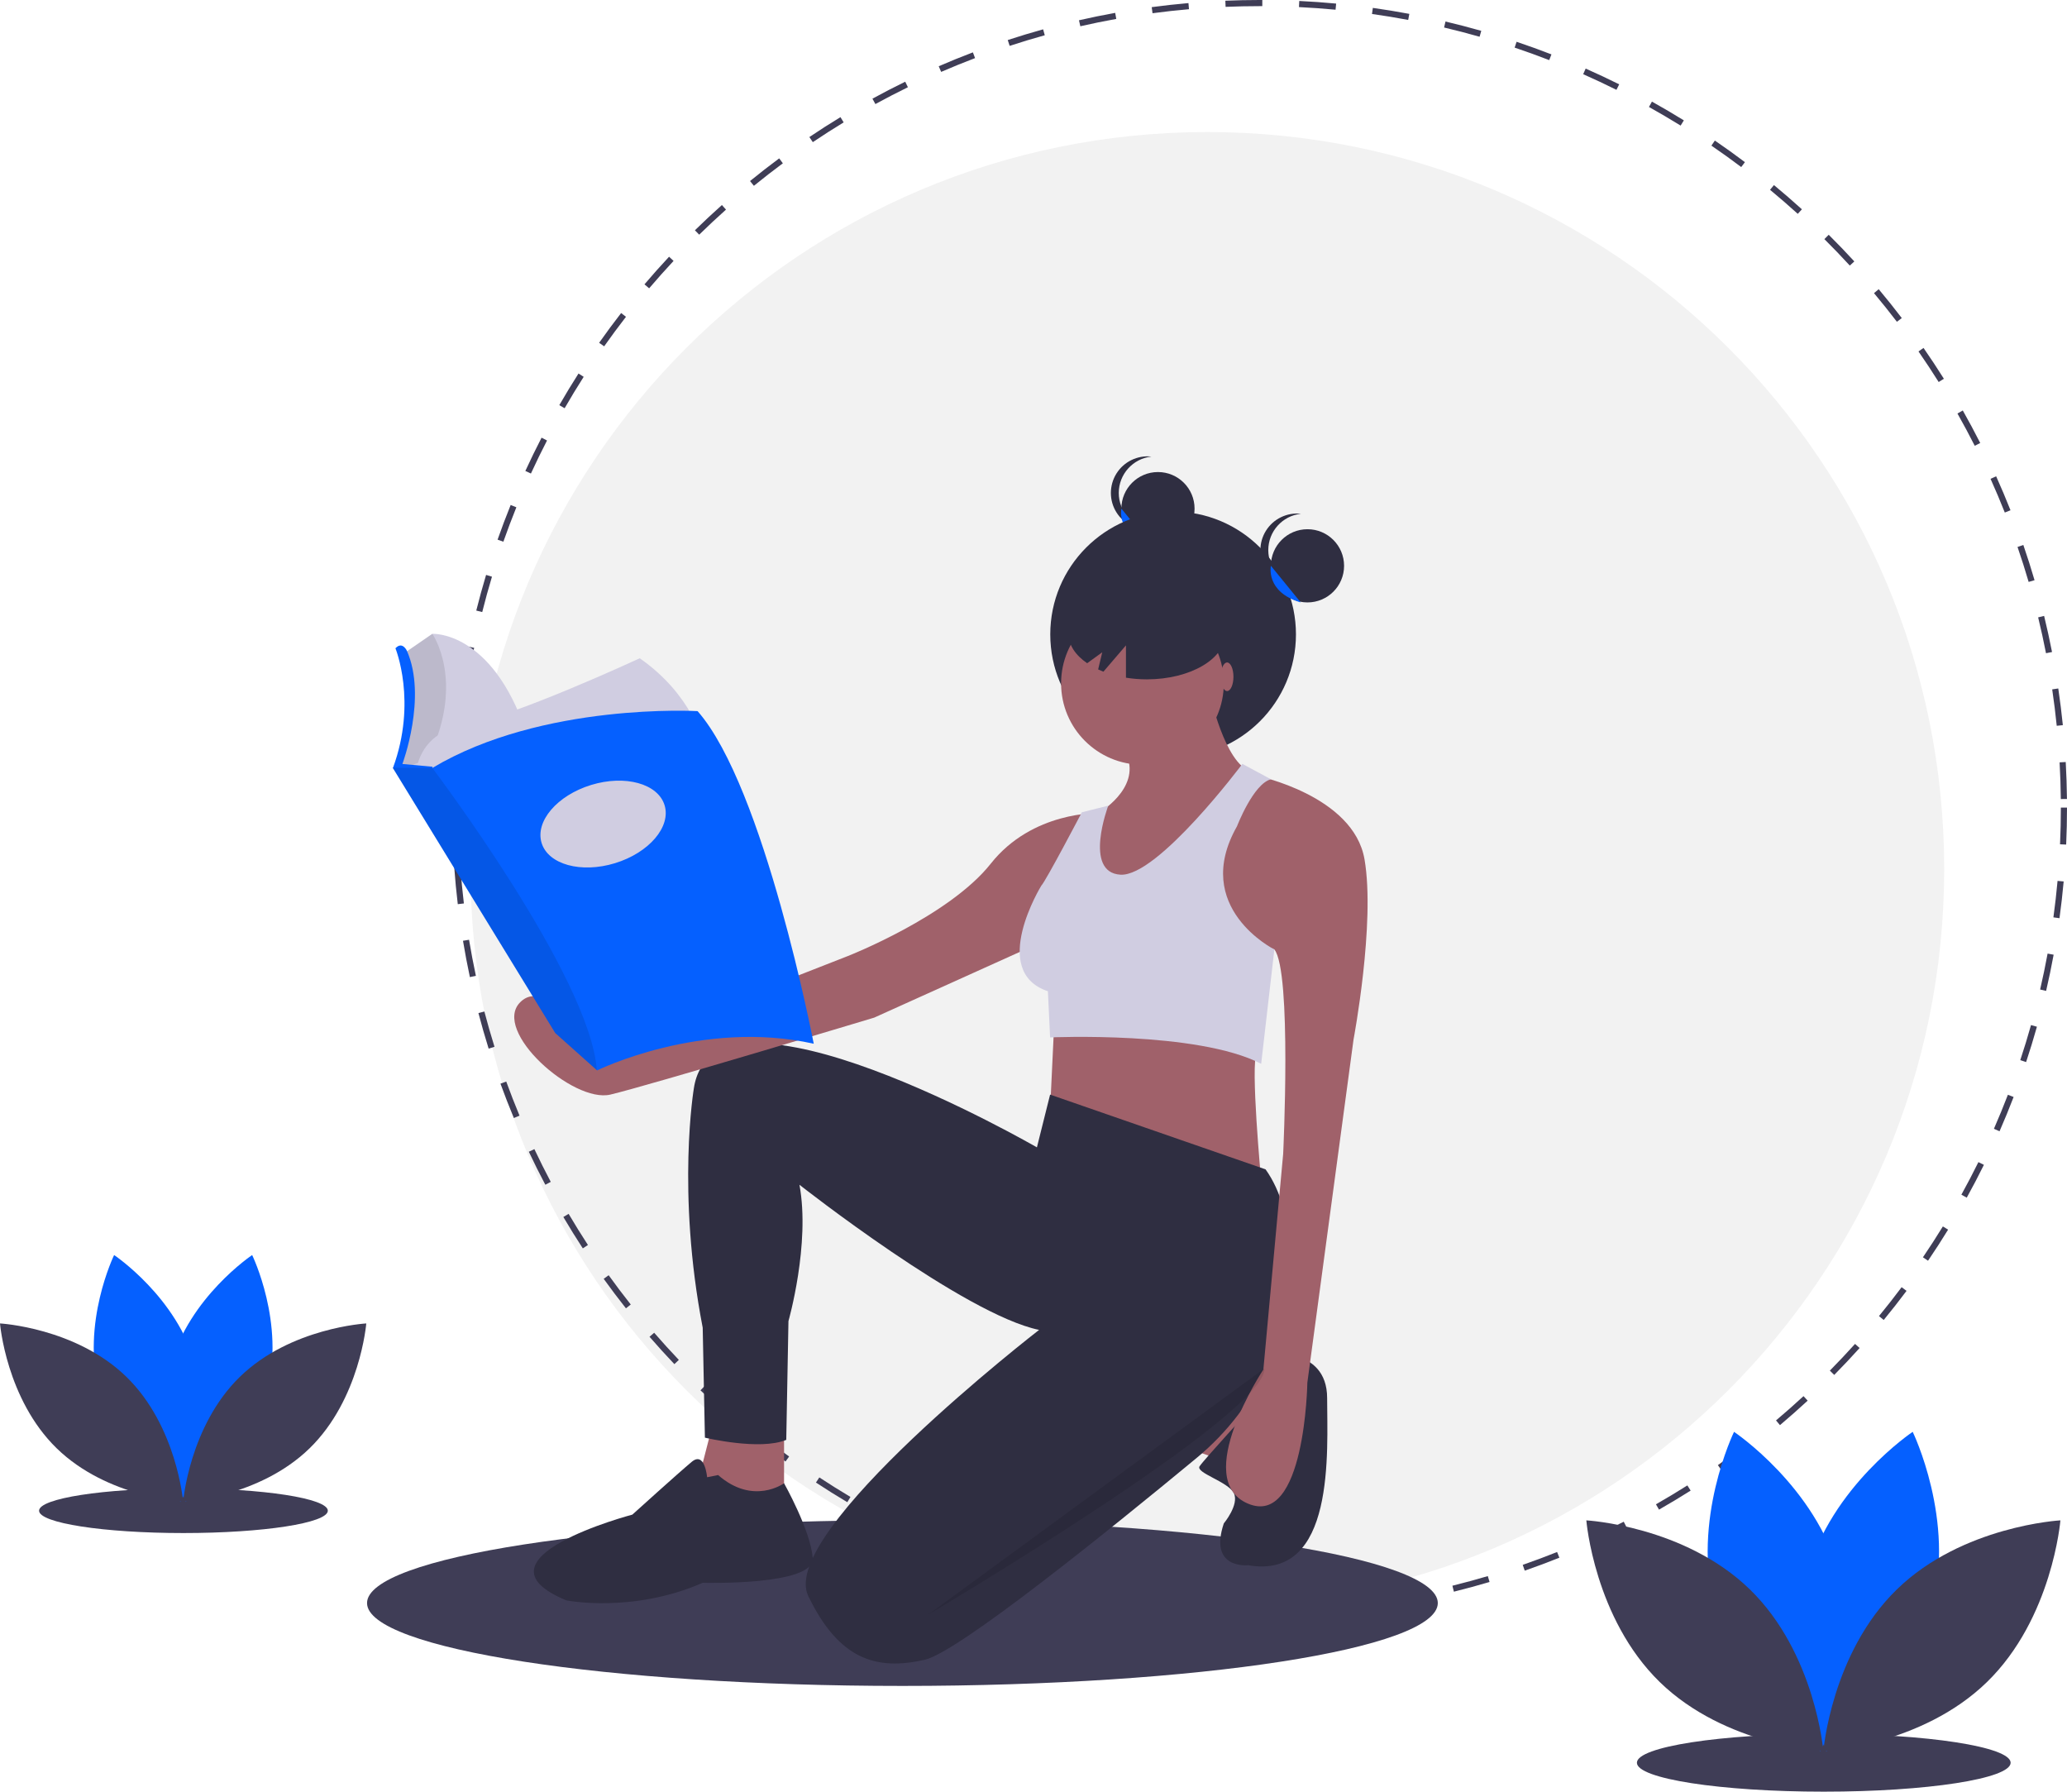
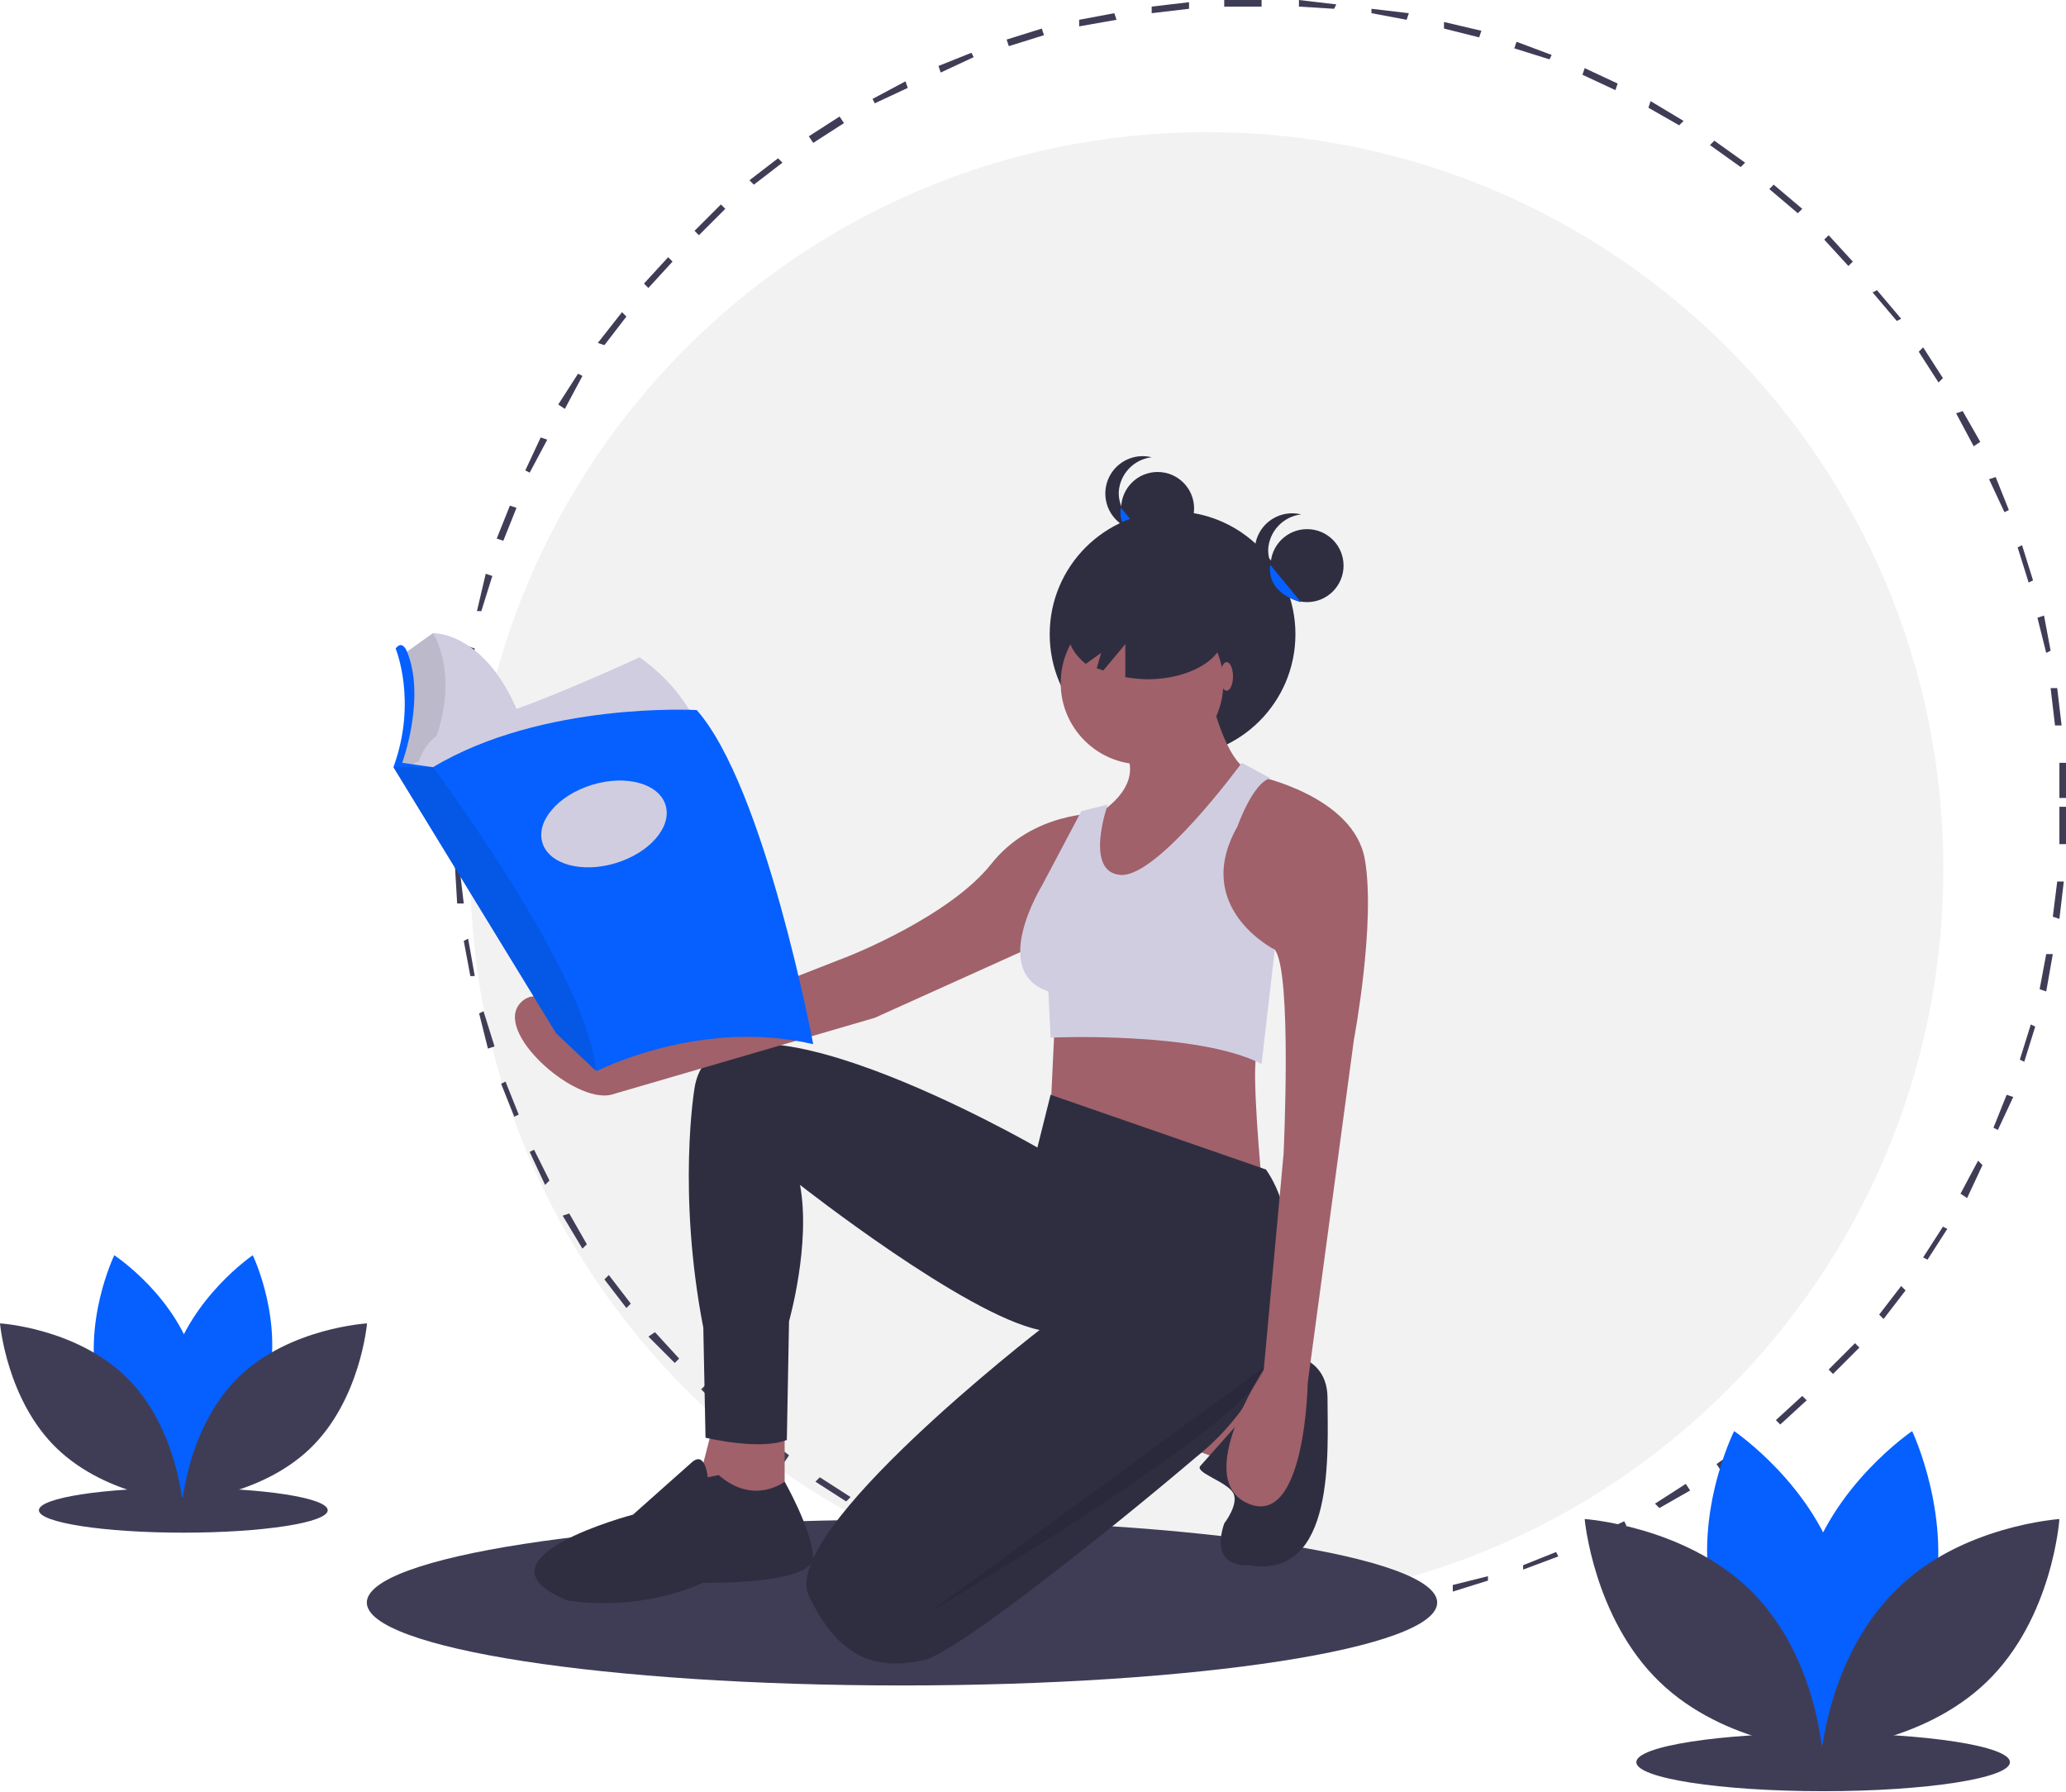
- <svg xmlns="http://www.w3.org/2000/svg" data-name="Layer 1" viewBox="0 0 940.101 814.729">
+ <svg xmlns="http://www.w3.org/2000/svg" data-name="Layer 1" viewBox="0 0 940 815">
  <defs />
-   <ellipse cx="83.435" cy="686.965" fill="#3f3d56" rx="65.665" ry="10.161" />
-   <circle cx="549.115" cy="395.175" r="335.131" fill="#f2f2f2" />
-   <path fill="#3f3d56" d="M572.853 734.495c-3.874 0-7.788-.061-11.629-.181l.087-2.79c5.516.172 11.145.22 16.687.143l.038 2.793q-2.588.035-5.183.035zm21.986-.648l-.164-2.787c5.524-.326 11.119-.784 16.63-1.361l.292 2.776c-5.553.582-11.19 1.045-16.758 1.372zm-50.403-.435c-5.571-.427-11.2-.986-16.732-1.665l.341-2.771c5.49.672 11.076 1.229 16.604 1.651zm83.837-3.071l-.419-2.76c5.489-.833 11.02-1.8 16.435-2.876l.544 2.738c-5.457 1.084-11.029 2.059-16.56 2.898zm-117.205-1.021c-5.503-.933-11.058-2.005-16.51-3.188l.593-2.73c5.41 1.175 10.922 2.239 16.384 3.164zm150.178-5.532l-.671-2.711c5.388-1.332 10.806-2.805 16.103-4.376l.794 2.678c-5.339 1.583-10.797 3.067-16.226 4.409zm-183.032-1.601c-5.398-1.436-10.83-3.015-16.146-4.696l.841-2.662c5.275 1.668 10.666 3.235 16.022 4.658zm215.263-7.961l-.916-2.637c5.228-1.818 10.486-3.783 15.632-5.842l1.036 2.594c-5.183 2.074-10.482 4.054-15.751 5.886zm-247.362-2.187c-5.243-1.927-10.518-4.006-15.678-6.18l1.084-2.575c5.121 2.157 10.355 4.221 15.558 6.134zm278.542-10.289l-1.156-2.542c5.021-2.281 10.068-4.717 15-7.238l1.271 2.487c-4.971 2.54-10.056 4.994-15.115 7.293zm-309.591-2.785c-5.039-2.401-10.098-4.955-15.033-7.593l1.316-2.463c4.898 2.617 9.917 5.152 14.918 7.536zm339.472-12.49l-1.383-2.425c4.815-2.748 9.622-5.636 14.284-8.586l1.492 2.359c-4.698 2.973-9.54 5.884-14.393 8.651zm-369.169-3.376c-4.793-2.851-9.593-5.858-14.266-8.936l1.537-2.332c4.636 3.055 9.4 6.038 14.157 8.868zm397.548-14.577l-1.598-2.288c4.534-3.168 9.059-6.486 13.448-9.859l1.702 2.215c-4.422 3.4-8.982 6.742-13.552 9.933zm-425.652-3.933c-4.508-3.274-9.01-6.704-13.384-10.196l1.743-2.182c4.34 3.465 8.809 6.869 13.282 10.117zm452.291-16.541l-1.8-2.135c4.226-3.566 8.431-7.282 12.502-11.046l1.895 2.051c-4.101 3.792-8.339 7.537-12.597 11.13zM330.978 643.599c-4.198-3.676-8.369-7.5-12.396-11.366l1.934-2.015c3.997 3.837 8.136 7.632 12.301 11.281zm503.256-18.378l-1.988-1.961c3.896-3.948 7.75-8.033 11.452-12.142l2.075 1.868c-3.731 4.141-7.613 8.257-11.539 12.235zm-527.514-4.904c-3.852-4.05-7.656-8.236-11.306-12.442l2.11-1.83c3.623 4.174 7.397 8.328 11.22 12.346zm550.023-20.08l-2.157-1.773c3.52-4.283 6.985-8.703 10.302-13.139l2.236 1.672c-3.342 4.47-6.835 8.925-10.381 13.24zm-572.055-5.302c-3.459-4.37-6.865-8.883-10.123-13.412l2.266-1.631c3.234 4.493 6.614 8.971 10.047 13.311zm592.203-21.64l-2.31-1.568c3.115-4.586 6.165-9.306 9.066-14.031l2.381 1.462c-2.925 4.761-5.999 9.517-9.136 14.137zm-611.824-5.626c-3.043-4.665-6.021-9.465-8.853-14.271l2.405-1.418c2.81 4.769 5.766 9.533 8.786 14.162zm629.44-23.055l-2.444-1.35c2.681-4.852 5.285-9.835 7.744-14.811l2.504 1.238c-2.476 5.013-5.103 10.034-7.804 14.922zm-646.482-5.872c-2.605-4.923-5.13-9.974-7.506-15.011l2.525-1.192c2.358 4.999 4.864 10.012 7.449 14.897zm661.396-24.319l-2.558-1.121c2.225-5.082 4.362-10.287 6.352-15.469l2.607 1.001c-2.005 5.223-4.159 10.467-6.401 15.589zm-675.71-6.026c-2.141-5.138-4.191-10.395-6.093-15.626l2.625-.955c1.887 5.191 3.922 10.407 6.046 15.506zm687.787-25.436l-2.651-.878c1.743-5.251 3.387-10.619 4.887-15.955l2.689.755c-1.512 5.377-3.17 10.787-4.926 16.078zM222.238 476.841c-1.662-5.322-3.223-10.759-4.641-16.162l2.701-.709c1.407 5.362 2.956 10.758 4.605 16.039zm708.362-26.245l-2.72-.633c1.25-5.382 2.393-10.879 3.398-16.335l2.746.505c-1.012 5.5-2.164 11.037-3.424 16.463zm-716.892-6.276c-1.165-5.455-2.219-11.011-3.132-16.519l2.755-.458c.908 5.467 1.953 10.981 3.109 16.394zm722.978-26.788l-2.768-.379c.751-5.47 1.385-11.047 1.886-16.578l2.782.251c-.505 5.575-1.144 11.194-1.9 16.706zm-728.482-6.376c-.659-5.528-1.199-11.159-1.608-16.735l2.786-.205c.404 5.535.942 11.122 1.595 16.609zm731.518-27.103l-2.79-.125c.248-5.534.375-11.146.375-16.682h2.793c-0 5.577-.127 11.232-.378 16.807zm-733.972-6.426c-.095-3.424-.144-6.918-.145-10.381q0-3.224.055-6.435l2.793.049q-.055 3.187-.055 6.386c.001 3.438.049 6.906.143 10.305zm731.537-14.277c-.057-5.537-.243-11.149-.55-16.682l2.787-.155c.31 5.575.496 11.229.555 16.807zM209.117 344.189l-2.787-.175c.348-5.58.83-11.216 1.429-16.752l2.776.301c-.595 5.494-1.072 11.087-1.418 16.626zm726.315-14.152c-.558-5.506-1.252-11.076-2.062-16.558l2.763-.408c.815 5.523 1.515 11.136 2.078 16.684zM212.709 311.021l-2.76-.427c.856-5.525 1.85-11.093 2.955-16.553l2.737.554c-1.096 5.418-2.083 10.944-2.932 16.426zm717.842-13.986c-1.065-5.448-2.266-10.932-3.573-16.299l2.714-.66c1.316 5.408 2.527 10.934 3.6 16.423zM219.324 278.322l-2.709-.679c1.356-5.409 2.858-10.863 4.465-16.211l2.674.803c-1.593 5.307-3.084 10.72-4.43 16.087zm703.334-13.703c-1.557-5.318-3.259-10.666-5.058-15.9l2.64-.908c1.814 5.274 3.529 10.665 5.099 16.023zm-693.72-18.293l-2.635-.926c1.856-5.279 3.86-10.584 5.956-15.767l2.59 1.047c-2.08 5.142-4.069 10.407-5.911 15.645zm682.875-13.258c-2.037-5.14-4.219-10.298-6.486-15.332l2.547-1.147c2.284 5.073 4.482 10.27 6.535 15.449zM241.473 215.33l-2.538-1.166c2.333-5.08 4.815-10.174 7.379-15.14l2.482 1.28c-2.545 4.929-5.008 9.984-7.323 15.025zm656.672-12.617c-2.5-4.93-5.148-9.871-7.871-14.682l2.43-1.376c2.745 4.849 5.412 9.827 7.931 14.796zm-641.344-17.077l-2.42-1.394c2.786-4.838 5.724-9.68 8.733-14.391l2.354 1.503c-2.986 4.676-5.902 9.481-8.666 14.282zm624.937-11.918c-2.951-4.698-6.041-9.378-9.184-13.911l2.294-1.591c3.168 4.568 6.282 9.283 9.255 14.017zm-606.961-16.231l-2.283-1.609c3.22-4.566 6.586-9.117 10.007-13.527l2.206 1.711c-3.395 4.377-6.736 8.894-9.931 13.425zm587.964-11.16c-3.365-4.408-6.87-8.79-10.42-13.024l2.141-1.794c3.575 4.267 7.107 8.682 10.499 13.123zm-567.503-15.219l-2.126-1.811c3.613-4.244 7.379-8.468 11.192-12.554l2.041 1.905c-3.784 4.056-7.521 8.249-11.108 12.46zm546.081-10.345c-3.751-4.083-7.643-8.131-11.565-12.028l1.969-1.981c3.952 3.928 7.872 8.005 11.652 12.119zM318.006 106.71l-1.953-1.996c3.993-3.907 8.126-7.769 12.282-11.48l1.86 2.084c-4.124 3.682-8.226 7.515-12.189 11.393zm499.649-9.467c-4.111-3.729-8.356-7.407-12.616-10.931l1.781-2.152c4.291 3.551 8.569 7.257 12.712 11.014zM342.887 84.491l-1.763-2.165c4.319-3.518 8.783-6.987 13.268-10.311l1.664 2.243c-4.452 3.3-8.882 6.743-13.169 10.234zm449.049-8.528c-4.436-3.34-9-6.618-13.566-9.741l1.576-2.305c4.601 3.147 9.199 6.449 13.669 9.815zM369.672 64.638l-1.559-2.317c4.623-3.11 9.382-6.156 14.146-9.055l1.451 2.386c-4.727 2.876-9.45 5.899-14.038 8.985zm394.699-7.528c-4.72-2.921-9.566-5.768-14.404-8.464l1.358-2.44c4.876 2.716 9.76 5.586 14.516 8.528zm-366.23-9.789l-1.34-2.45c4.891-2.676 9.906-5.273 14.905-7.718l1.227 2.509c-4.961 2.427-9.938 5.003-14.791 7.66zm337.044-6.471c-4.969-2.476-10.06-4.868-15.13-7.109l1.129-2.554c5.11 2.258 10.24 4.668 15.247 7.163zm-307.131-8.161l-1.11-2.562c5.111-2.215 10.339-4.34 15.539-6.315l.991 2.611c-5.16 1.96-10.348 4.068-15.42 6.266zm276.555-5.354c-5.171-2.005-10.463-3.918-15.731-5.686l.889-2.648c5.307 1.782 10.641 3.709 15.851 5.731zM459.205 20.861l-.87-2.654c5.307-1.74 10.722-3.378 16.094-4.868l.747 2.69c-5.33 1.479-10.704 3.104-15.97 4.831zm213.734-4.152c-5.326-1.518-10.759-2.933-16.147-4.203l.641-2.718c5.43 1.28 10.904 2.705 16.272 4.234zm-181.587-4.769l-.622-2.723c5.441-1.243 10.984-2.375 16.473-3.365l.496 2.748c-5.448.983-10.948 2.107-16.347 3.34zm149.116-2.886c-5.438-1.021-10.977-1.929-16.465-2.699l.387-2.765c5.53.777 11.112 1.692 16.593 2.72zM524.185 6.014l-.37-2.768c5.528-.738 11.151-1.358 16.71-1.842l.243 2.782c-5.517.481-11.096 1.096-16.583 1.829zm83.247-1.602c-5.501-.518-11.1-.918-16.643-1.186l.136-2.79c5.584.271 11.226.673 16.769 1.195zm-50.011-1.298l-.117-2.79c5.133-.214 10.364-.323 15.55-.325l1.264.002-.008 2.793-1.256-.002c-5.146.001-10.339.11-15.432.322z" />
-   <path fill="#0560ff" d="M121.421 632.74c-8.382 30.986-37.093 50.176-37.093 50.176s-15.121-31.047-6.738-62.033 37.093-50.176 37.093-50.176 15.121 31.047 6.738 62.033z" />
-   <path fill="#0560ff" d="M45.166 632.74c8.382 30.986 37.093 50.176 37.093 50.176s15.121-31.047 6.738-62.033-37.093-50.176-37.093-50.176-15.121 31.047-6.738 62.033z" />
-   <path fill="#3f3d56" d="M57.483 626.081c23.001 22.39 25.81 56.81 25.81 56.81s-34.482-1.883-57.483-24.273S0 601.808 0 601.808s34.482 1.883 57.483 24.273zM109.104 626.081c-23.001 22.39-25.81 56.81-25.81 56.81s34.482-1.883 57.483-24.273 25.81-56.81 25.81-56.81-34.482 1.883-57.483 24.273z" />
-   <ellipse cx="829.477" cy="801.577" fill="#3f3d56" rx="84.991" ry="13.151" />
-   <path fill="#0560ff" d="M878.642 731.394c-10.849 40.105-48.01 64.943-48.01 64.943s-19.571-40.185-8.722-80.29 48.01-64.943 48.01-64.943 19.571 40.185 8.722 80.29z" />
-   <path fill="#0560ff" d="M779.945 731.394c10.849 40.105 48.01 64.943 48.01 64.943s19.571-40.185 8.722-80.29-48.01-64.943-48.01-64.943-19.571 40.185-8.722 80.29z" />
-   <path fill="#3f3d56" d="M795.887 722.775c29.77 28.98 33.406 73.529 33.406 73.529s-44.631-2.437-74.401-31.417-33.406-73.529-33.406-73.529 44.631 2.437 74.401 31.417zM862.7 722.775c-29.77 28.98-33.406 73.529-33.406 73.529s44.631-2.437 74.401-31.417 33.406-73.529 33.406-73.529-44.631 2.437-74.401 31.417z" />
-   <ellipse cx="410.435" cy="728.965" fill="#3f3d56" rx="243.5" ry="37.679" />
-   <circle cx="526.664" cy="231.297" r="16.643" fill="#2f2e41" />
-   <path fill="#2f2e41" d="M508.833 224.164a16.642 16.642 0 0114.86-16.544 16.643 16.643 0 100 33.089 16.642 16.642 0 01-14.86-16.544z" />
-   <path fill="#0560ff" d="M510.022 231.297s-2.585 11.888 13.567 16.643" />
-   <circle cx="533.547" cy="288.47" r="55.872" fill="#2f2e41" />
-   <path fill="#a0616a" d="M479.601 462.747l-2 42 96 32s-5-53-2-58zM323.601 649.747l-9 35h42v-35h-33zM541.601 659.052l19 6.695 10-25.108-17-13.392-12 31.805z" />
-   <path fill="#2f2e41" d="M575.269 615.469s28.332-3.722 28.332 20.278 4 83-36 76c0 0-18 2-11-19 0 0 7.126-8.543 4.563-13.771s-17.563-9.229-15.563-12.229 24-27 24-27z" />
-   <path fill="#2f2e41" d="M575.601 531.747l-98-34-6 24s-147-85-156-27c0 0-8 47 4 109l1 50s25 6 37 1l1-54s10-35 5-62c0 0 75 59 109 66 0 0-119 92-105 121s31 34 53 29c15.161-3.446 83.035-58.18 123.771-91.878 28.171-23.304 44.168-58.494 42.162-94.999-.729-13.265-3.79-26.122-10.933-36.122z" />
-   <path fill="#2f2e41" d="M321.601 671.747s-1-12-7-7-27 24-27 24-76 20-30 39c0 0 30 6 62-8 0 0 51.111 1.464 50.056-11.268s-13.056-33.996-13.056-33.996-14 10.264-30-3.736z" />
-   <circle cx="519.601" cy="310.747" r="37" fill="#a0616a" />
-   <path fill="#a0616a" d="M549.601 312.747s6 30 17 37l-61 72-23-22 17-30s19-11 13-26zM571.601 352.747s44 9 49 38-5 82-5 82l-21 156s-1 66-27 55 7-61 7-61l9-98s4-83-4-93l-32-10s7-66 24-69z" />
-   <path fill="#a0616a" d="M499.601 369.747s-30-1-49 23-65 42-65 42l-115 45s-21-37-34-24 24 46 41 42 120-35 120-35l82-37z" />
-   <path fill="#d0cde1" d="M565.05 347.364s-38.45 51.383-55.45 50.383-5.55-31.383-5.55-31.383l-12 3s-16.45 31.383-18.45 33.383c0 0-24 39 3 48l1 21s67-3 96 12l6-52s-38-19-17-56c0 0 7.45-19.383 15.45-21.383z" />
-   <path d="M575.101 622.247l-153 112s154-91 153-112z" opacity=".1" />
-   <path fill="#2f2e41" d="M521.611 267.317c-19.696 0-35.663 9.314-35.663 20.803 0 5.141 3.209 9.839 8.507 13.469l6.866-4.975-1.867 7.793c.775.359 1.566.706 2.391 1.028l10.256-11.966v14.7a59.869 59.869 0 009.51.754c19.696 0 35.663-9.314 35.663-20.803s-15.967-20.803-35.663-20.803z" />
-   <circle cx="594.664" cy="257.297" r="16.643" fill="#2f2e41" />
-   <path fill="#2f2e41" d="M576.833 250.164a16.642 16.642 0 0114.86-16.544 16.643 16.643 0 100 33.089 16.642 16.642 0 01-14.86-16.544z" />
-   <path fill="#0560ff" d="M578.022 257.297s-2.585 11.888 13.567 16.643" />
-   <ellipse cx="558.101" cy="307.747" fill="#a0616a" rx="2.889" ry="6.5" />
-   <path fill="#d0cde1" d="M239.259 332.893l-43.849 10.624-.143.034-4.767 4.315-1.372 1.24-2.941-.533-5.206-.941 3.628-12.245.68-23.356-2.494-14.286 13.832-9.524s26.985-1.587 42.631 44.672z" />
-   <path d="M195.41 343.517c-.594 1.268.651.431-.029 1.735l-6.349 2.041-2.844 1.281-5.206-.941 3.628-12.245.68-23.356-2.494-14.286 13.832-9.524s14.846 21.025-1.218 55.296z" opacity=".1" />
-   <path fill="#d0cde1" d="M290.961 299.333s-57.597 26.758-80.954 30.84-21.316 27.438-21.316 27.438l130.841-20.409s-4.535-21.089-28.572-37.869z" />
-   <path fill="#0560ff" d="M179.848 294.797s9.977 24.263-1.134 54.423l12.925 5.896 4.989-5.896.113-.567-13.719-1.247s11.338-30.386 2.041-51.475c0 0-2.041-4.535-5.216-1.134z" />
-   <path fill="#0560ff" d="M370.101 474.619c-51.021-11.338-98.528 12.132-98.528 12.132l-.129-.116-18.919-16.891-73.924-120.637 18.028.113c50.114-29.933 120.637-25.851 120.637-25.851 30.386 34.468 52.835 151.25 52.835 151.25z" />
-   <path d="M271.444 486.635l-18.919-16.891-73.924-120.637 18.028.113s71.852 94.897 74.815 137.415z" opacity=".1" />
-   <ellipse cx="404.244" cy="417.366" fill="#d0cde1" rx="29.252" ry="18.594" transform="rotate(-17.052 197.0683 829.4638)" />
+   <ellipse cx="83.4" cy="687" fill="#3f3d56" rx="65.7" ry="10.2" />
+   <circle cx="549.1" cy="395.2" r="335.1" fill="#f2f2f2" />
+   <path fill="#3f3d56" d="M573 734h-12v-2h17v2h-5zm22 0v-3l16-1 1 2-17 2zm-51-1l-16-1v-3l17 2zm84-3v-2l16-3 1 2c-6 2-11 3-17 3zm-117-1l-16-3v-3l17 4zm150-5v-3l16-4v2l-16 5zm-183-2l-16-5 1-2 16 4zm215-8v-2l15-6 1 2-16 6zm-247-2l-16-6 2-3 15 6zm279-10l-1-3 15-7 1 2-15 8zm-310-3l-15-8 1-2 15 7zm340-13l-2-2 14-9 2 3-14 8zm-370-3l-14-9 2-2 14 9zm398-14l-2-3 14-10 1 3-13 10zm-426-4l-13-11 2-2 13 10zm453-17l-2-2 12-11 2 2-12 11zm-479-4l-12-12 2-2 12 11zm503-19l-2-2 12-12 2 2-12 12zm-527-5l-12-12 3-2 11 12zm550-20l-2-2 10-13 2 2-10 13zm-572-5l-10-13 2-2 10 13zm592-22l-2-1 9-14 2 1-9 14zm-612-5l-9-15 3-1 8 14zm630-23l-3-2 8-15 2 2-7 15zm-647-6l-7-15 2-1 7 14zm661-25l-2-1 6-15 3 1-7 15zm-675-6l-6-15 2-1 6 15zm687-25l-2-1 5-16 2 1-5 16zm-699-6l-4-16 2-1 5 16zm709-26l-3-1 3-16h3l-3 17zm-717-7l-3-16 2-1 3 17zm723-26l-3-1 2-16h3l-2 17zm-729-7l-1-17h2l2 17zm732-27h-3v-17h3v17zm-734-6v-11-6h2v6l1 11zm731-15v-16h3v16zm-728-19h-3l2-17 3 1-2 16zm726-14l-2-17h3l2 17zm-722-19h-3l3-17 3 1-3 16zm718-14l-4-16 3-1 3 16zm-712-19h-2l4-17 3 1-5 16zm704-13l-5-16 2-1 5 16zm-694-19l-3-1 6-15 3 1-6 15zm683-13l-7-15 3-1 6 15zm-671-18l-2-1 7-15 3 1-8 15zm657-12l-8-15 3-1 8 14zm-641-17l-3-2 9-14 2 1-8 15zm625-12l-9-14 2-2 9 14zm-607-17l-3-1 11-14 2 2-10 13zm588-11l-11-13 2-1 11 13zm-568-15l-2-2 11-12 2 2-11 12zm546-10l-11-12 2-2 11 12zm-523-14l-2-2 12-12 2 2-12 12zm500-10l-13-11 2-2 13 11zM343 84l-2-2 13-10 2 2-13 10zm449-8l-14-10 2-2 14 10zM370 65l-2-3 14-9 2 3-14 9zm394-8l-14-8 1-3 15 9zM398 47l-1-2 15-8 1 3-15 7zm337-6l-15-7 1-3 15 7zm-307-8l-1-3 15-6 1 2-15 7zm277-6l-16-5 1-3 16 6zm-246-6l-1-3 16-5 1 3-16 5zm214-4l-16-4v-3l17 4zm-182-5V9l16-3 1 3-17 3zm149-3l-16-3V4l17 2zM524 6V3l17-2v3l-17 2zm83-2l-16-1V0l17 2zm-50-1V0h17v3h-17z" />
+   <path fill="#0560ff" d="M121 633c-8 31-37 50-37 50s-15-31-6-62 37-50 37-50 15 31 6 62z" />
+   <path fill="#0560ff" d="M45 633c9 31 37 50 37 50s15-31 7-62-37-50-37-50-15 31-7 62z" />
+   <path fill="#3f3d56" d="M57 626c23 22 26 57 26 57s-34-2-57-24-26-57-26-57 34 2 57 24zm52 0c-23 22-26 57-26 57s35-2 58-24 26-57 26-57-35 2-58 24z" />
+   <ellipse cx="829.5" cy="801.6" fill="#3f3d56" rx="85" ry="13.2" />
+   <path fill="#0560ff" d="M879 731c-11 40-48 65-48 65s-20-40-9-80 48-65 48-65 19 40 9 80z" />
+   <path fill="#0560ff" d="M780 731c11 40 48 65 48 65s20-40 9-80-48-65-48-65-20 40-9 80z" />
+   <path fill="#3f3d56" d="M796 723c30 29 33 73 33 73s-44-2-74-31-34-74-34-74 45 3 75 32zm67 0c-30 29-34 73-34 73s45-2 75-31 33-74 33-74-45 3-74 32z" />
+   <ellipse cx="410.4" cy="729" fill="#3f3d56" rx="243.5" ry="37.7" />
+   <circle cx="526.7" cy="231.3" r="16.6" fill="#2f2e41" />
+   <path fill="#2f2e41" d="M509 224a17 17 0 0115-16 17 17 0 100 33 17 17 0 01-15-17z" />
+   <path fill="#0560ff" d="M510 231s-3 12 14 17" />
+   <circle cx="533.5" cy="288.5" r="55.9" fill="#2f2e41" />
+   <path fill="#a0616a" d="M480 463l-2 42 96 32s-5-53-2-58zM324 650l-9 35h42v-35h-33zm218 9l19 7 10-25-17-14-12 32z" />
+   <path fill="#2f2e41" d="M575 615s29-3 29 21 4 83-36 76c0 0-18 2-11-19 0 0 7-9 4-14s-17-9-15-12l24-27z" />
+   <path fill="#2f2e41" d="M576 532l-98-34-6 24s-147-85-156-27c0 0-8 47 4 109l1 50s25 6 37 1l1-54s10-35 5-62c0 0 75 59 109 66 0 0-119 92-105 121s31 34 53 29c15-4 83-58 123-92 29-23 45-59 43-95-1-13-4-26-11-36z" />
+   <path fill="#2f2e41" d="M322 672s-1-12-7-7l-27 24s-76 20-30 39c0 0 30 6 62-8 0 0 51 1 50-12s-13-34-13-34-14 11-30-3z" />
+   <circle cx="519.6" cy="310.7" r="37" fill="#a0616a" />
+   <path fill="#a0616a" d="M550 313s6 30 17 37l-61 72-23-22 17-30s19-11 13-26zm22 40s44 9 49 38-5 82-5 82l-21 156s-1 66-27 55 7-61 7-61l9-98s4-83-4-93l-32-10s7-66 24-69z" />
+   <path fill="#a0616a" d="M500 370s-30-1-49 23-65 42-65 42l-115 45s-21-37-34-24 24 46 41 42l120-35 82-37z" />
+   <path fill="#d0cde1" d="M565 347s-38 52-55 51-6-32-6-32l-12 3-18 34s-24 39 3 48l1 21s67-3 96 12l6-52s-38-19-17-56c0 0 7-20 15-22z" />
+   <path d="M575 622L422 734s154-91 153-112z" opacity=".1" />
+   <path fill="#2f2e41" d="M522 267c-20 0-36 10-36 21 0 5 3 10 8 14l7-5-2 7 3 1 10-12v15a60 60 0 0010 1c19 0 35-9 35-21s-16-21-35-21z" />
+   <circle cx="594.7" cy="257.3" r="16.6" fill="#2f2e41" />
+   <path fill="#2f2e41" d="M577 250a17 17 0 0115-16 17 17 0 100 33 17 17 0 01-15-17z" />
+   <path fill="#0560ff" d="M578 257s-3 12 14 17" />
+   <ellipse cx="558.1" cy="307.7" fill="#a0616a" rx="2.9" ry="6.5" />
+   <path fill="#d0cde1" d="M239 333l-44 11-4 4-2 1h-3l-5-1 4-13v-23l-2-14 14-10s27-1 42 45z" />
+   <path d="M195 344v1l-6 2-3 2-5-1 4-13v-23l-2-14 14-10s14 21-2 56z" opacity=".1" />
+   <path fill="#d0cde1" d="M291 299s-58 27-81 31-21 28-21 28l131-21s-5-21-29-38z" />
+   <path fill="#0560ff" d="M180 295s10 24-1 54l13 6 5-6-14-2s11-30 2-51c0 0-2-5-5-1z" />
+   <path fill="#0560ff" d="M370 475c-51-12-98 12-98 12h-1l-18-17-74-121h18c50-30 120-26 120-26 31 35 53 152 53 152z" />
+   <path d="M271 487l-18-17-74-121h18s71 95 74 138z" opacity=".1" />
+   <ellipse cx="404.2" cy="417.4" fill="#d0cde1" rx="29.3" ry="18.6" transform="rotate(-17 197 829)" />
</svg>
